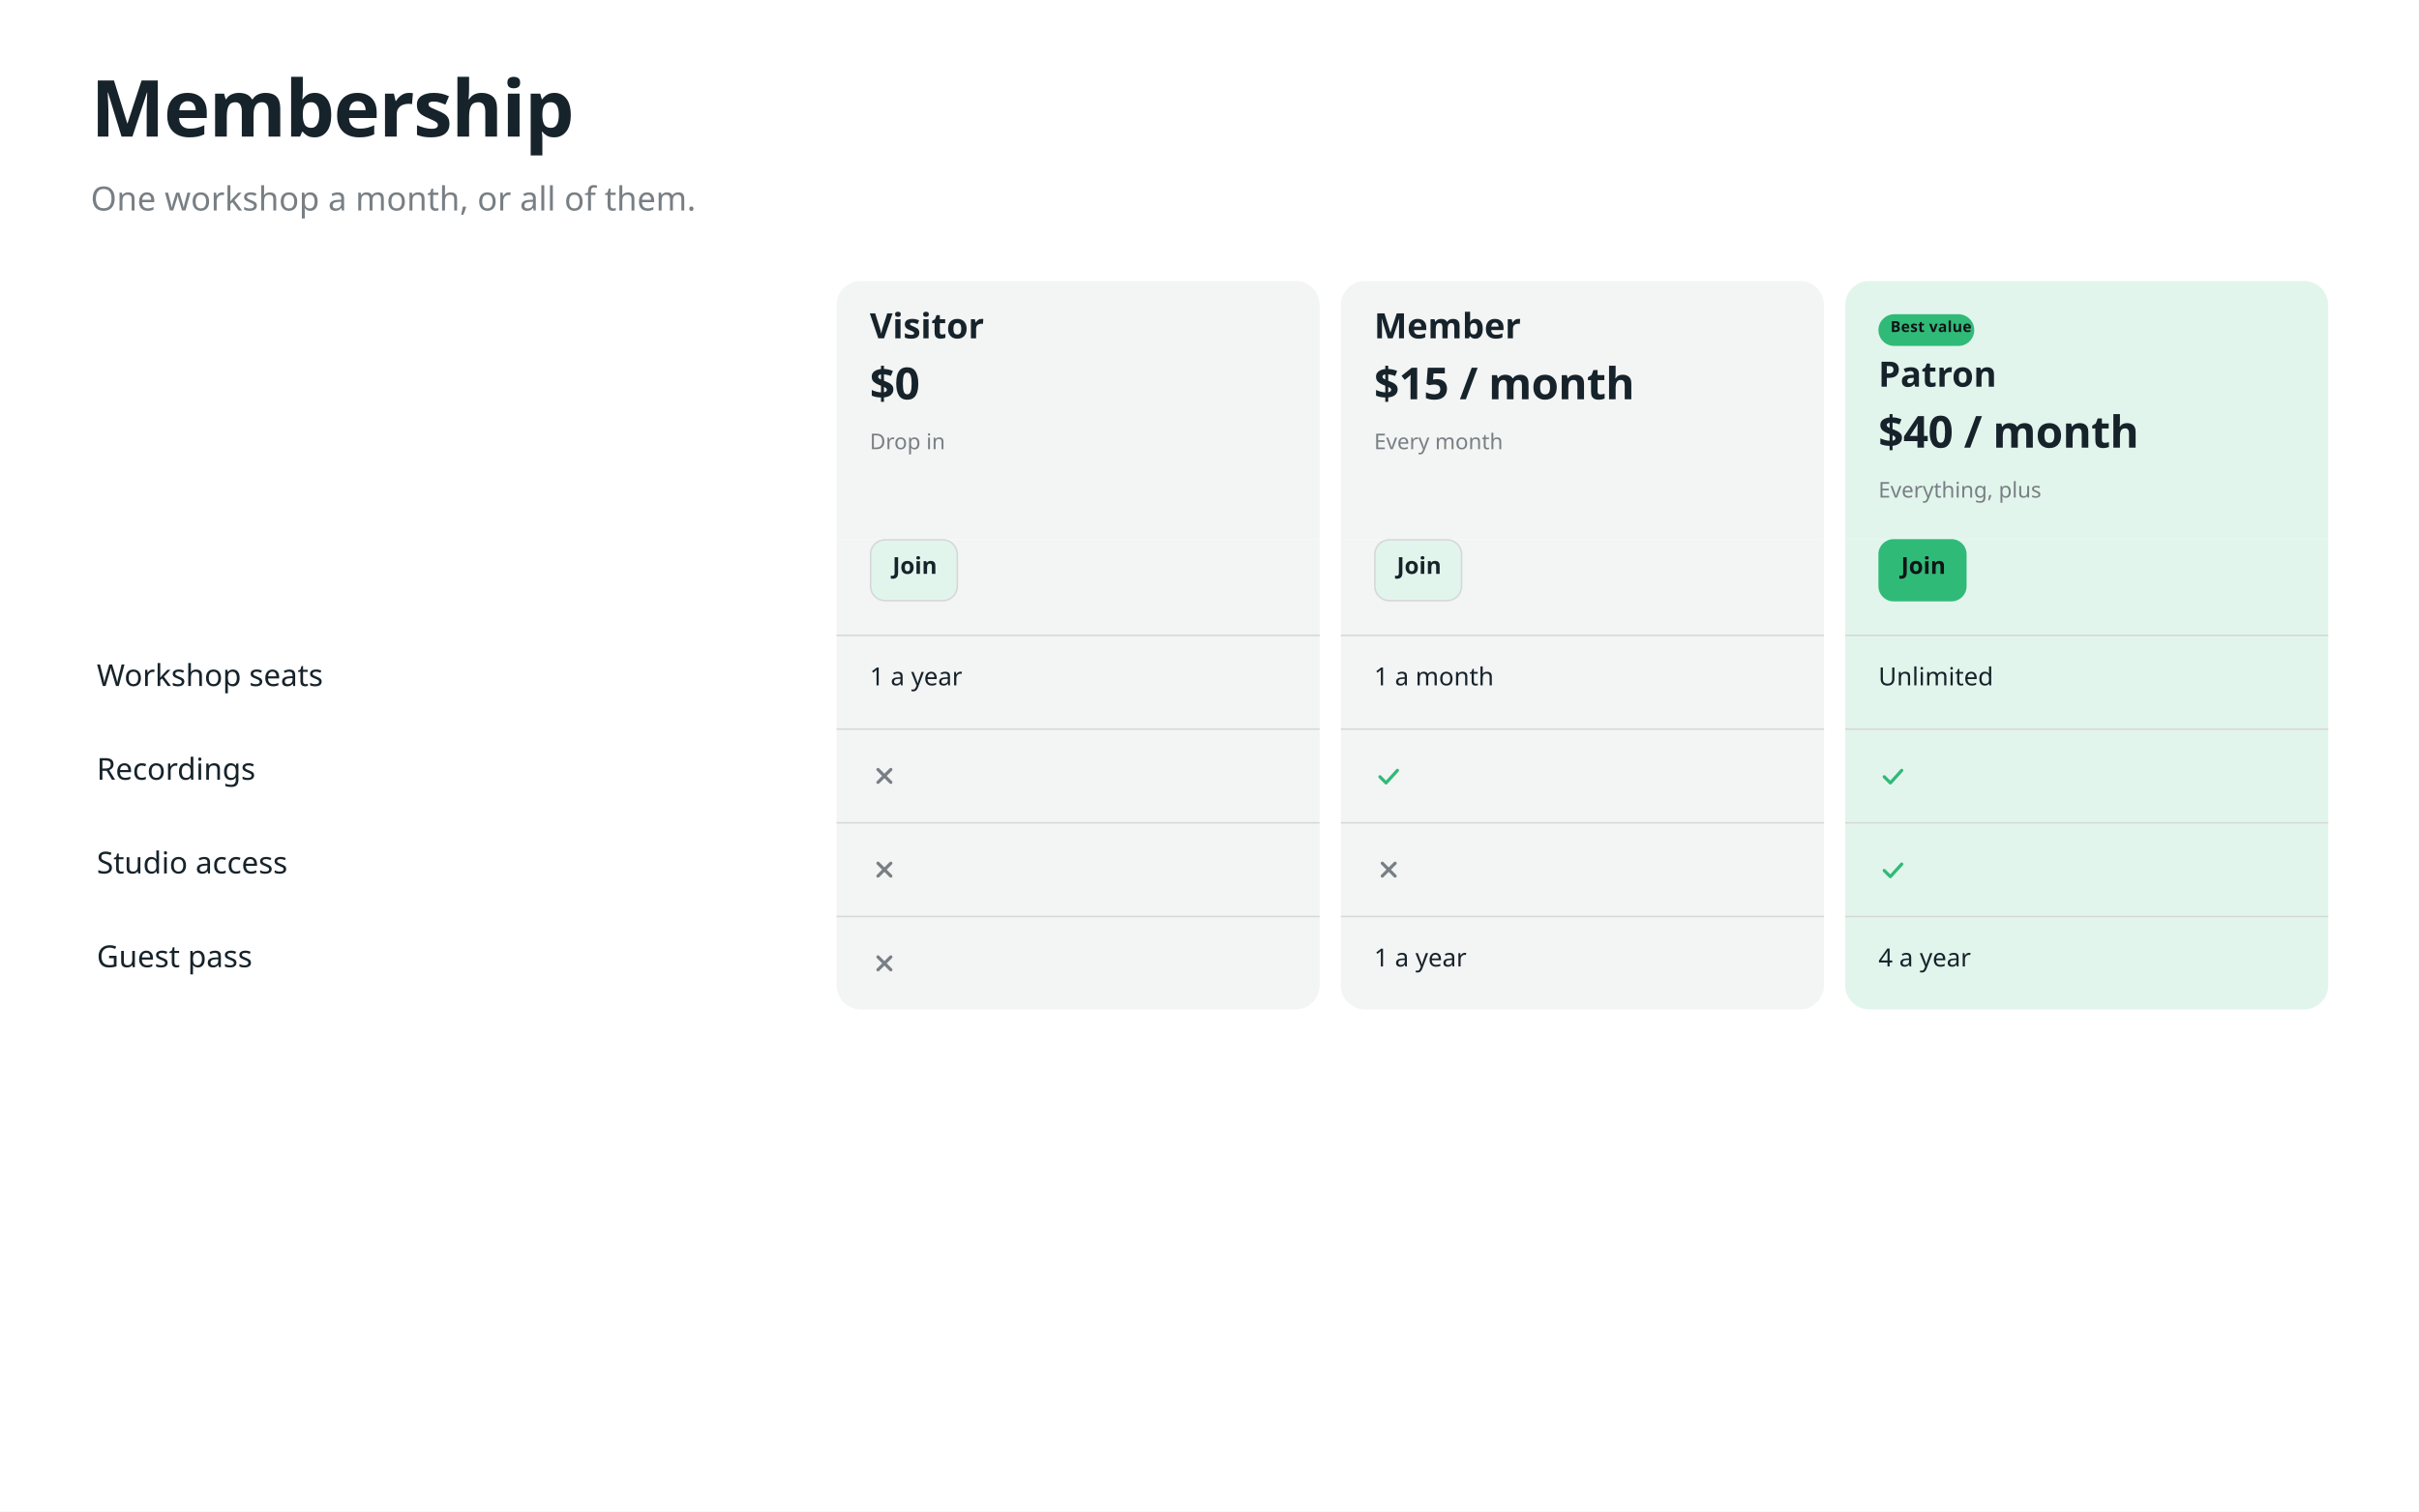
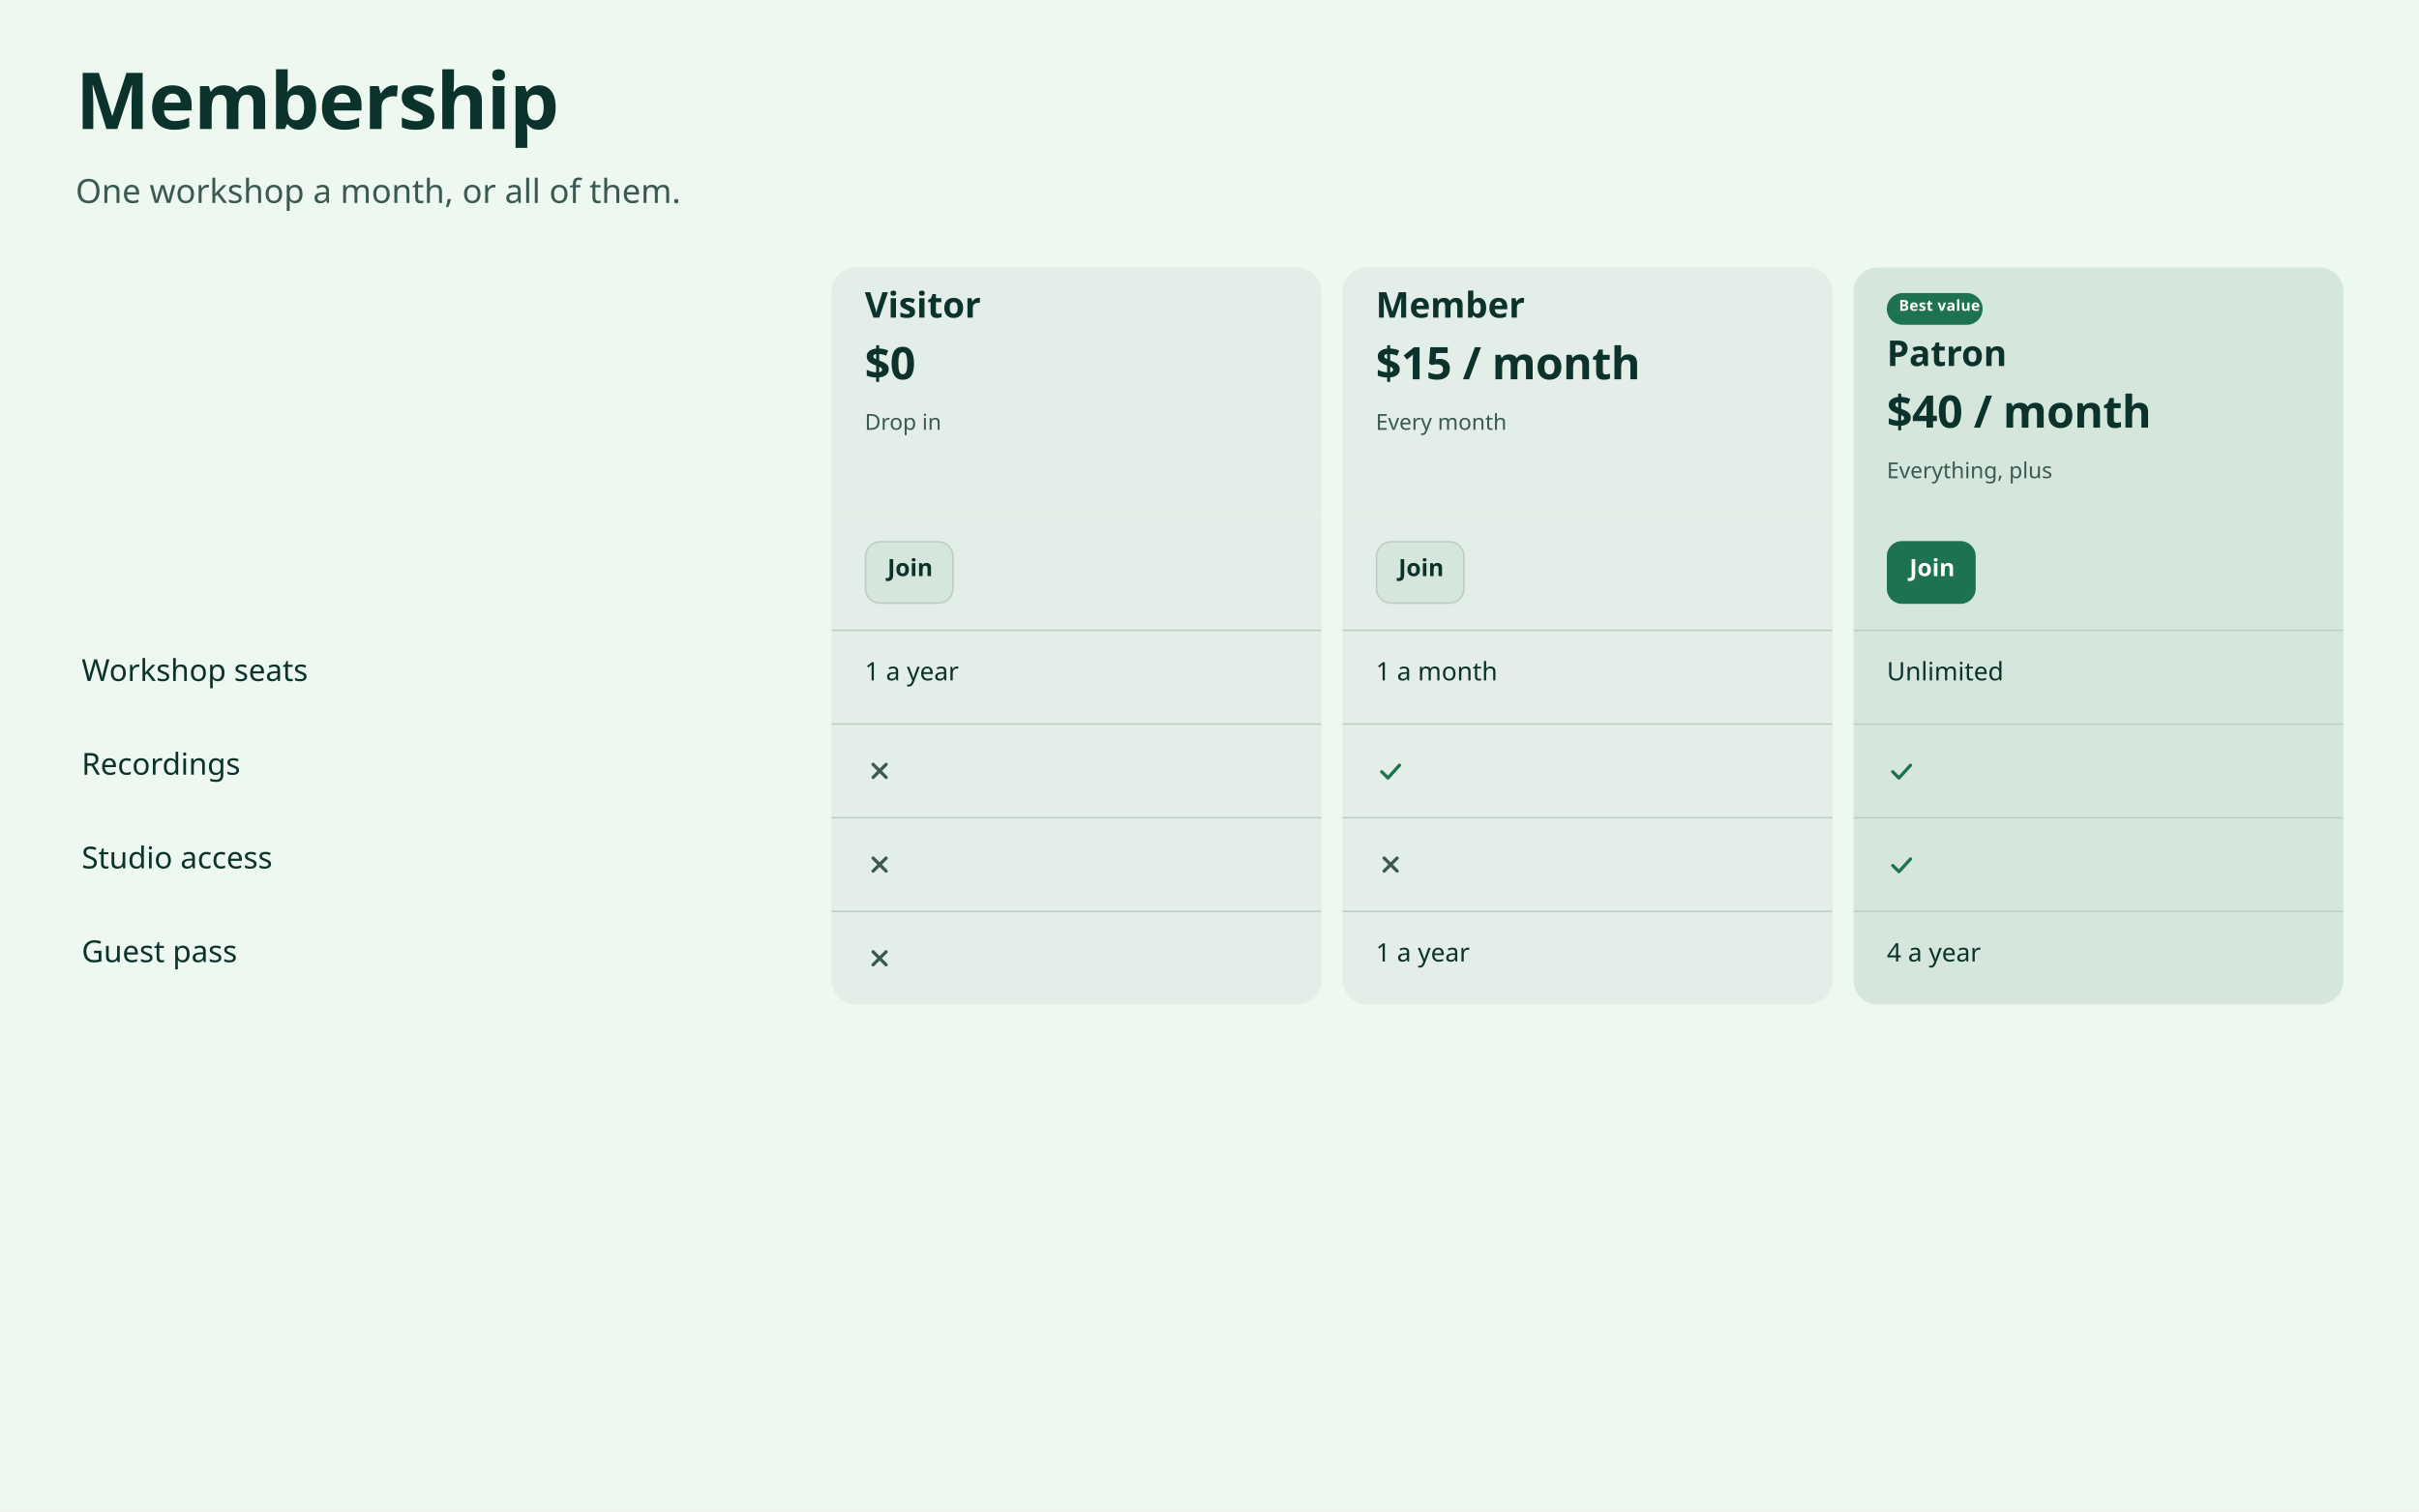
<svg xmlns="http://www.w3.org/2000/svg" width="1600" height="1000" viewBox="0 0 1600 1000">
-   <path fill="#fff" d="M0 0h1600v1000H0z" />
-   <text x="60" y="50" fill="#17232b" dominant-baseline="text-before-edge" font-family="SUSE, ui-sans-serif, system-ui, sans-serif" font-size="52" font-weight="700" letter-spacing="-.78">Membership</text>
-   <text x="60" y="122.19" fill="#787f84" dominant-baseline="text-before-edge" font-family="SUSE, ui-sans-serif, system-ui, sans-serif" font-size="22" font-weight="400">One workshop a month, or all of them.</text>
-   <path fill="#f3f4f4" d="M569.33 185.88h287.54a16 16 0 0 1 16 16v154.8H553.34v-154.8a16 16 0 0 1 16-16" />
-   <text x="575.33" y="205.88" fill="#17232b" dominant-baseline="text-before-edge" font-family="SUSE, ui-sans-serif, system-ui, sans-serif" font-size="23.15" font-weight="700">Visitor</text>
-   <text x="575.33" y="241.48" fill="#17232b" dominant-baseline="text-before-edge" font-family="SUSE, ui-sans-serif, system-ui, sans-serif" font-size="29.21" font-weight="700" letter-spacing="-.29">$0</text>
-   <text x="575.33" y="286.06" fill="#787f84" dominant-baseline="text-before-edge" font-family="SUSE, ui-sans-serif, system-ui, sans-serif" font-size="14.33" font-weight="400">Drop in</text>
-   <path fill="#f3f4f4" d="M902.88 185.88h287.56a16 16 0 0 1 16 16v154.8H886.87v-154.8a16 16 0 0 1 16-16" />
-   <text x="908.88" y="205.88" fill="#17232b" dominant-baseline="text-before-edge" font-family="SUSE, ui-sans-serif, system-ui, sans-serif" font-size="23.15" font-weight="700">Member</text>
-   <text x="908.88" y="241.48" fill="#17232b" dominant-baseline="text-before-edge" font-family="SUSE, ui-sans-serif, system-ui, sans-serif" font-size="29.21" font-weight="700" letter-spacing="-.29">$15 / month</text>
-   <text x="908.88" y="286.06" fill="#787f84" dominant-baseline="text-before-edge" font-family="SUSE, ui-sans-serif, system-ui, sans-serif" font-size="14.33" font-weight="400">Every month</text>
-   <path fill="#e2f5ec" d="M1236.44 185.88h287.54a16 16 0 0 1 16 16v154.8h-319.54v-154.8a16 16 0 0 1 16-16" />
-   <rect width="63.38" height="21" x="1242.44" y="207.88" fill="#30ba78" rx="10.5" ry="10.5" />
-   <text x="1250.44" y="211.88" fill="#111417" dominant-baseline="text-before-edge" font-family="SUSE, ui-sans-serif, system-ui, sans-serif" font-size="10" font-weight="600" letter-spacing=".2">Best value</text>
-   <text x="1242.44" y="237.88" fill="#17232b" dominant-baseline="text-before-edge" font-family="SUSE, ui-sans-serif, system-ui, sans-serif" font-size="23.15" font-weight="700">Patron</text>
-   <text x="1242.44" y="273.48" fill="#17232b" dominant-baseline="text-before-edge" font-family="SUSE, ui-sans-serif, system-ui, sans-serif" font-size="29.21" font-weight="700" letter-spacing="-.29">$40 / month</text>
-   <text x="1242.44" y="318.06" fill="#787f84" dominant-baseline="text-before-edge" font-family="SUSE, ui-sans-serif, system-ui, sans-serif" font-size="14.33" font-weight="400">Everything, plus</text>
-   <path fill="#f3f4f4" d="M553.33 356.69h319.55v63.16H553.33z" />
-   <rect width="58.33" height="41.16" x="575.33" y="356.69" fill="#e2f5ec" rx="10" ry="10" />
-   <rect width="57.33" height="40.16" x="575.83" y="357.19" fill="none" stroke="#d5d7d9" rx="9.5" ry="9.5" />
-   <text x="590.33" y="367.69" fill="#17232b" dominant-baseline="text-before-edge" font-family="SUSE, ui-sans-serif, system-ui, sans-serif" font-size="15.43" font-weight="600">Join</text>
-   <path fill="#f3f4f4" d="M886.88 356.69h319.56v63.16H886.88z" />
-   <rect width="58.33" height="41.16" x="908.88" y="356.69" fill="#e2f5ec" rx="10" ry="10" />
-   <rect width="57.33" height="40.16" x="909.38" y="357.19" fill="none" stroke="#d5d7d9" rx="9.5" ry="9.5" />
-   <text x="923.88" y="367.69" fill="#17232b" dominant-baseline="text-before-edge" font-family="SUSE, ui-sans-serif, system-ui, sans-serif" font-size="15.43" font-weight="600">Join</text>
-   <path fill="#e2f5ec" d="M1220.44 356.69h319.55v63.16h-319.55z" />
-   <rect width="58.33" height="41.16" x="1242.44" y="356.69" fill="#30ba78" rx="10" ry="10" />
-   <text x="1257.44" y="367.69" fill="#111417" dominant-baseline="text-before-edge" font-family="SUSE, ui-sans-serif, system-ui, sans-serif" font-size="15.43" font-weight="600">Join</text>
-   <text x="64" y="438.34" fill="#17232b" dominant-baseline="text-before-edge" font-family="SUSE, ui-sans-serif, system-ui, sans-serif" font-size="20" font-weight="400">Workshop seats</text>
-   <path fill="#f3f4f4" d="M553.33 419.84h319.55v62H553.33z" />
-   <path fill="#d5d7d9" d="M553.33 419.84h319.55v1H553.33z" />
-   <text x="575.33" y="440.59" fill="#17232b" dominant-baseline="text-before-edge" font-family="SUSE, ui-sans-serif, system-ui, sans-serif" font-size="16.53" font-weight="400">1 a year</text>
-   <path fill="#f3f4f4" d="M886.88 419.84h319.56v62H886.88z" />
-   <path fill="#d5d7d9" d="M886.88 419.84h319.56v1H886.88z" />
-   <text x="908.88" y="440.59" fill="#17232b" dominant-baseline="text-before-edge" font-family="SUSE, ui-sans-serif, system-ui, sans-serif" font-size="16.53" font-weight="400">1 a month</text>
-   <path fill="#e2f5ec" d="M1220.44 419.84h319.55v62h-319.55z" />
-   <path fill="#d5d7d9" d="M1220.44 419.84h319.55v1h-319.55z" />
-   <text x="1242.44" y="440.59" fill="#17232b" dominant-baseline="text-before-edge" font-family="SUSE, ui-sans-serif, system-ui, sans-serif" font-size="16.53" font-weight="400">Unlimited</text>
-   <text x="64" y="500.34" fill="#17232b" dominant-baseline="text-before-edge" font-family="SUSE, ui-sans-serif, system-ui, sans-serif" font-size="20" font-weight="400">Recordings</text>
-   <path fill="#f3f4f4" d="M553.33 481.84h319.55v62H553.33z" />
-   <path fill="#d5d7d9" d="M553.33 481.84h319.55v1H553.33z" />
-   <svg width="19.28" height="19.28" x="575.33" y="503.7" fill="none" stroke="#787f84" stroke-linecap="round" stroke-linejoin="round" stroke-width="2.2" aria-label="Not included" class="pt-glyph" color="#17232b" viewBox="0 0 20 20">
-     <path d="m5.6 5.6 8.8 8.8m0-8.8-8.8 8.8" style="fill:none;stroke:#787f84;stroke-width:2.2px;stroke-linecap:round;stroke-linejoin:round" />
+   <path fill="#edf8f1" d="M0 0h1600v1000H0z" />
+   <text x="50" y="45" fill="#0c322c" dominant-baseline="text-before-edge" font-family="SUSE, ui-sans-serif, system-ui, sans-serif" font-size="52" font-weight="700" letter-spacing="-.78">Membership</text>
+   <text x="50" y="117.19" fill="#3b5952" dominant-baseline="text-before-edge" font-family="SUSE, ui-sans-serif, system-ui, sans-serif" font-size="22" font-weight="400">One workshop a month, or all of them.</text>
+   <path fill="#e2eee7" d="M566 176.88h292a16 16 0 0 1 16 16v148.09H550v-148.1a16 16 0 0 1 16-16" />
+   <text x="572" y="191.88" fill="#0c322c" dominant-baseline="text-before-edge" font-family="SUSE, ui-sans-serif, system-ui, sans-serif" font-size="23.52" font-weight="700">Visitor</text>
+   <text x="572" y="227.91" fill="#0c322c" dominant-baseline="text-before-edge" font-family="SUSE, ui-sans-serif, system-ui, sans-serif" font-size="29.68" font-weight="700" letter-spacing="-.3">$0</text>
+   <text x="572" y="273.05" fill="#3b5952" dominant-baseline="text-before-edge" font-family="SUSE, ui-sans-serif, system-ui, sans-serif" font-size="14.56" font-weight="400">Drop in</text>
+   <path fill="#e2eee7" d="M904 176.88h292a16 16 0 0 1 16 16v148.09H888v-148.1a16 16 0 0 1 16-16" />
+   <text x="910" y="191.88" fill="#0c322c" dominant-baseline="text-before-edge" font-family="SUSE, ui-sans-serif, system-ui, sans-serif" font-size="23.52" font-weight="700">Member</text>
+   <text x="910" y="227.91" fill="#0c322c" dominant-baseline="text-before-edge" font-family="SUSE, ui-sans-serif, system-ui, sans-serif" font-size="29.68" font-weight="700" letter-spacing="-.3">$15 / month</text>
+   <text x="910" y="273.05" fill="#3b5952" dominant-baseline="text-before-edge" font-family="SUSE, ui-sans-serif, system-ui, sans-serif" font-size="14.56" font-weight="400">Every month</text>
+   <path fill="#d5e7dc" d="M1242 176.88h292a16 16 0 0 1 16 16v148.09h-324v-148.1a16 16 0 0 1 16-16" />
+   <rect width="63.38" height="21" x="1248" y="193.88" fill="#1d7251" rx="10.5" ry="10.5" />
+   <text x="1256" y="197.88" fill="#fff" dominant-baseline="text-before-edge" font-family="SUSE, ui-sans-serif, system-ui, sans-serif" font-size="10" font-weight="600" letter-spacing=".2">Best value</text>
+   <text x="1248" y="223.88" fill="#0c322c" dominant-baseline="text-before-edge" font-family="SUSE, ui-sans-serif, system-ui, sans-serif" font-size="23.52" font-weight="700">Patron</text>
+   <text x="1248" y="259.91" fill="#0c322c" dominant-baseline="text-before-edge" font-family="SUSE, ui-sans-serif, system-ui, sans-serif" font-size="29.68" font-weight="700" letter-spacing="-.3">$40 / month</text>
+   <text x="1248" y="305.05" fill="#3b5952" dominant-baseline="text-before-edge" font-family="SUSE, ui-sans-serif, system-ui, sans-serif" font-size="14.56" font-weight="400">Everything, plus</text>
+   <path fill="#e2eee7" d="M550 340.97h324v75.53H550z" />
+   <rect width="58.78" height="41.53" x="572" y="357.97" fill="#d5e7dc" rx="10" ry="10" />
+   <rect width="57.78" height="40.53" x="572.5" y="358.47" fill="none" stroke="#bccdc6" rx="9.5" ry="9.5" />
+   <text x="587" y="368.97" fill="#0c322c" dominant-baseline="text-before-edge" font-family="SUSE, ui-sans-serif, system-ui, sans-serif" font-size="15.68" font-weight="600">Join</text>
+   <path fill="#e2eee7" d="M888 340.97h324v75.53H888z" />
+   <rect width="58.78" height="41.53" x="910" y="357.97" fill="#d5e7dc" rx="10" ry="10" />
+   <rect width="57.78" height="40.53" x="910.5" y="358.47" fill="none" stroke="#bccdc6" rx="9.5" ry="9.5" />
+   <text x="925" y="368.97" fill="#0c322c" dominant-baseline="text-before-edge" font-family="SUSE, ui-sans-serif, system-ui, sans-serif" font-size="15.68" font-weight="600">Join</text>
+   <path fill="#d5e7dc" d="M1226 340.97h324v75.53h-324z" />
+   <rect width="58.78" height="41.53" x="1248" y="357.97" fill="#1d7251" rx="10" ry="10" />
+   <text x="1263" y="368.97" fill="#fff" dominant-baseline="text-before-edge" font-family="SUSE, ui-sans-serif, system-ui, sans-serif" font-size="15.68" font-weight="600">Join</text>
+   <text x="54" y="435" fill="#0c322c" dominant-baseline="text-before-edge" font-family="SUSE, ui-sans-serif, system-ui, sans-serif" font-size="20" font-weight="400">Workshop seats</text>
+   <path fill="#e2eee7" d="M550 416.5h324v62H550z" />
+   <path fill="#bccdc6" d="M550 416.5h324v1H550z" />
+   <text x="572" y="437.08" fill="#0c322c" dominant-baseline="text-before-edge" font-family="SUSE, ui-sans-serif, system-ui, sans-serif" font-size="16.8" font-weight="400">1 a year</text>
+   <path fill="#e2eee7" d="M888 416.5h324v62H888z" />
+   <path fill="#bccdc6" d="M888 416.5h324v1H888z" />
+   <text x="910" y="437.08" fill="#0c322c" dominant-baseline="text-before-edge" font-family="SUSE, ui-sans-serif, system-ui, sans-serif" font-size="16.8" font-weight="400">1 a month</text>
+   <path fill="#d5e7dc" d="M1226 416.5h324v62h-324z" />
+   <path fill="#bccdc6" d="M1226 416.5h324v1h-324z" />
+   <text x="1248" y="437.08" fill="#0c322c" dominant-baseline="text-before-edge" font-family="SUSE, ui-sans-serif, system-ui, sans-serif" font-size="16.8" font-weight="400">Unlimited</text>
+   <text x="54" y="497" fill="#0c322c" dominant-baseline="text-before-edge" font-family="SUSE, ui-sans-serif, system-ui, sans-serif" font-size="20" font-weight="400">Recordings</text>
+   <path fill="#e2eee7" d="M550 478.5h324v62H550z" />
+   <path fill="#bccdc6" d="M550 478.5h324v1H550z" />
+   <svg width="19.59" height="19.59" x="572" y="500.2" fill="none" stroke="#3b5952" stroke-linecap="round" stroke-linejoin="round" stroke-width="2.2" aria-label="Not included" class="pt-glyph" color="#0c322c" viewBox="0 0 20 20">
+     <path d="m5.6 5.6 8.8 8.8m0-8.8-8.8 8.8" style="fill:none;stroke:#3b5952;stroke-width:2.2px;stroke-linecap:round;stroke-linejoin:round" />
  </svg>
-   <path fill="#f3f4f4" d="M886.88 481.84h319.56v62H886.88z" />
-   <path fill="#d5d7d9" d="M886.88 481.84h319.56v1H886.88z" />
-   <svg width="19.28" height="19.28" x="908.88" y="503.7" fill="none" stroke="#30ba78" stroke-linecap="round" stroke-linejoin="round" stroke-width="2.2" aria-label="Included" class="pt-glyph" color="#17232b" viewBox="0 0 20 20">
-     <path d="m4 10.6 4.2 4.2L16 6.2" style="fill:none;stroke:#30ba78;stroke-width:2.2px;stroke-linecap:round;stroke-linejoin:round" />
+   <path fill="#e2eee7" d="M888 478.5h324v62H888z" />
+   <path fill="#bccdc6" d="M888 478.5h324v1H888z" />
+   <svg width="19.59" height="19.59" x="910" y="500.2" fill="none" stroke="#1d7251" stroke-linecap="round" stroke-linejoin="round" stroke-width="2.2" aria-label="Included" class="pt-glyph" color="#0c322c" viewBox="0 0 20 20">
+     <path d="m4 10.6 4.2 4.2L16 6.2" style="fill:none;stroke:#1d7251;stroke-width:2.2px;stroke-linecap:round;stroke-linejoin:round" />
  </svg>
-   <path fill="#e2f5ec" d="M1220.44 481.84h319.55v62h-319.55z" />
-   <path fill="#d5d7d9" d="M1220.44 481.84h319.55v1h-319.55z" />
-   <svg width="19.28" height="19.28" x="1242.44" y="503.7" fill="none" stroke="#30ba78" stroke-linecap="round" stroke-linejoin="round" stroke-width="2.2" aria-label="Included" class="pt-glyph" color="#17232b" viewBox="0 0 20 20">
-     <path d="m4 10.6 4.2 4.2L16 6.2" style="fill:none;stroke:#30ba78;stroke-width:2.2px;stroke-linecap:round;stroke-linejoin:round" />
+   <path fill="#d5e7dc" d="M1226 478.5h324v62h-324z" />
+   <path fill="#bccdc6" d="M1226 478.5h324v1h-324z" />
+   <svg width="19.59" height="19.59" x="1248" y="500.2" fill="none" stroke="#1d7251" stroke-linecap="round" stroke-linejoin="round" stroke-width="2.2" aria-label="Included" class="pt-glyph" color="#0c322c" viewBox="0 0 20 20">
+     <path d="m4 10.6 4.2 4.2L16 6.2" style="fill:none;stroke:#1d7251;stroke-width:2.2px;stroke-linecap:round;stroke-linejoin:round" />
  </svg>
-   <text x="64" y="562.34" fill="#17232b" dominant-baseline="text-before-edge" font-family="SUSE, ui-sans-serif, system-ui, sans-serif" font-size="20" font-weight="400">Studio access</text>
-   <path fill="#f3f4f4" d="M553.33 543.84h319.55v62H553.33z" />
-   <path fill="#d5d7d9" d="M553.33 543.84h319.55v1H553.33z" />
-   <svg width="19.28" height="19.28" x="575.33" y="565.7" fill="none" stroke="#787f84" stroke-linecap="round" stroke-linejoin="round" stroke-width="2.2" aria-label="Not included" class="pt-glyph" color="#17232b" viewBox="0 0 20 20">
-     <path d="m5.6 5.6 8.8 8.8m0-8.8-8.8 8.8" style="fill:none;stroke:#787f84;stroke-width:2.2px;stroke-linecap:round;stroke-linejoin:round" />
+   <text x="54" y="559" fill="#0c322c" dominant-baseline="text-before-edge" font-family="SUSE, ui-sans-serif, system-ui, sans-serif" font-size="20" font-weight="400">Studio access</text>
+   <path fill="#e2eee7" d="M550 540.5h324v62H550z" />
+   <path fill="#bccdc6" d="M550 540.5h324v1H550z" />
+   <svg width="19.59" height="19.59" x="572" y="562.2" fill="none" stroke="#3b5952" stroke-linecap="round" stroke-linejoin="round" stroke-width="2.2" aria-label="Not included" class="pt-glyph" color="#0c322c" viewBox="0 0 20 20">
+     <path d="m5.6 5.6 8.8 8.8m0-8.8-8.8 8.8" style="fill:none;stroke:#3b5952;stroke-width:2.2px;stroke-linecap:round;stroke-linejoin:round" />
  </svg>
-   <path fill="#f3f4f4" d="M886.88 543.84h319.56v62H886.88z" />
-   <path fill="#d5d7d9" d="M886.88 543.84h319.56v1H886.88z" />
-   <svg width="19.28" height="19.28" x="908.88" y="565.7" fill="none" stroke="#787f84" stroke-linecap="round" stroke-linejoin="round" stroke-width="2.2" aria-label="Not included" class="pt-glyph" color="#17232b" viewBox="0 0 20 20">
-     <path d="m5.6 5.6 8.8 8.8m0-8.8-8.8 8.8" style="fill:none;stroke:#787f84;stroke-width:2.2px;stroke-linecap:round;stroke-linejoin:round" />
+   <path fill="#e2eee7" d="M888 540.5h324v62H888z" />
+   <path fill="#bccdc6" d="M888 540.5h324v1H888z" />
+   <svg width="19.59" height="19.59" x="910" y="562.2" fill="none" stroke="#3b5952" stroke-linecap="round" stroke-linejoin="round" stroke-width="2.2" aria-label="Not included" class="pt-glyph" color="#0c322c" viewBox="0 0 20 20">
+     <path d="m5.6 5.6 8.8 8.8m0-8.8-8.8 8.8" style="fill:none;stroke:#3b5952;stroke-width:2.2px;stroke-linecap:round;stroke-linejoin:round" />
  </svg>
-   <path fill="#e2f5ec" d="M1220.44 543.84h319.55v62h-319.55z" />
-   <path fill="#d5d7d9" d="M1220.44 543.84h319.55v1h-319.55z" />
-   <svg width="19.28" height="19.28" x="1242.44" y="565.7" fill="none" stroke="#30ba78" stroke-linecap="round" stroke-linejoin="round" stroke-width="2.2" aria-label="Included" class="pt-glyph" color="#17232b" viewBox="0 0 20 20">
-     <path d="m4 10.6 4.2 4.2L16 6.2" style="fill:none;stroke:#30ba78;stroke-width:2.2px;stroke-linecap:round;stroke-linejoin:round" />
+   <path fill="#d5e7dc" d="M1226 540.5h324v62h-324z" />
+   <path fill="#bccdc6" d="M1226 540.5h324v1h-324z" />
+   <svg width="19.59" height="19.59" x="1248" y="562.2" fill="none" stroke="#1d7251" stroke-linecap="round" stroke-linejoin="round" stroke-width="2.2" aria-label="Included" class="pt-glyph" color="#0c322c" viewBox="0 0 20 20">
+     <path d="m4 10.6 4.2 4.2L16 6.2" style="fill:none;stroke:#1d7251;stroke-width:2.2px;stroke-linecap:round;stroke-linejoin:round" />
  </svg>
-   <text x="64" y="624.34" fill="#17232b" dominant-baseline="text-before-edge" font-family="SUSE, ui-sans-serif, system-ui, sans-serif" font-size="20" font-weight="400">Guest pass</text>
-   <path fill="#f3f4f4" d="M553.33 605.84h319.54v46a16 16 0 0 1-16 16H569.34a16 16 0 0 1-16-16z" />
-   <path fill="#d5d7d9" d="M553.33 605.84h319.55v1H553.33z" />
-   <svg width="19.28" height="19.28" x="575.33" y="627.7" fill="none" stroke="#787f84" stroke-linecap="round" stroke-linejoin="round" stroke-width="2.2" aria-label="Not included" class="pt-glyph" color="#17232b" viewBox="0 0 20 20">
-     <path d="m5.6 5.6 8.8 8.8m0-8.8-8.8 8.8" style="fill:none;stroke:#787f84;stroke-width:2.2px;stroke-linecap:round;stroke-linejoin:round" />
+   <text x="54" y="621" fill="#0c322c" dominant-baseline="text-before-edge" font-family="SUSE, ui-sans-serif, system-ui, sans-serif" font-size="20" font-weight="400">Guest pass</text>
+   <path fill="#e2eee7" d="M550 602.5h324v46a16 16 0 0 1-16 16H566a16 16 0 0 1-16-16z" />
+   <path fill="#bccdc6" fill-rule="evenodd" d="M550 602.5h324v46a16 16 0 0 1-16 16H566a16 16 0 0 1-16-16zm0 1h324v45a16 16 0 0 1-16 16H566a16 16 0 0 1-16-16z" />
+   <svg width="19.59" height="19.59" x="572" y="624.2" fill="none" stroke="#3b5952" stroke-linecap="round" stroke-linejoin="round" stroke-width="2.2" aria-label="Not included" class="pt-glyph" color="#0c322c" viewBox="0 0 20 20">
+     <path d="m5.6 5.6 8.8 8.8m0-8.8-8.8 8.8" style="fill:none;stroke:#3b5952;stroke-width:2.2px;stroke-linecap:round;stroke-linejoin:round" />
  </svg>
-   <path fill="#f3f4f4" d="M886.88 605.84h319.56v46a16 16 0 0 1-16 16H902.87a16 16 0 0 1-16-16z" />
-   <path fill="#d5d7d9" d="M886.88 605.84h319.56v1H886.88z" />
-   <text x="908.88" y="626.59" fill="#17232b" dominant-baseline="text-before-edge" font-family="SUSE, ui-sans-serif, system-ui, sans-serif" font-size="16.53" font-weight="400">1 a year</text>
-   <path fill="#e2f5ec" d="M1220.44 605.84h319.54v46a16 16 0 0 1-16 16h-287.54a16 16 0 0 1-16-16z" />
-   <path fill="#d5d7d9" d="M1220.44 605.84h319.55v1h-319.55z" />
-   <text x="1242.44" y="626.59" fill="#17232b" dominant-baseline="text-before-edge" font-family="SUSE, ui-sans-serif, system-ui, sans-serif" font-size="16.53" font-weight="400">4 a year</text>
+   <path fill="#e2eee7" d="M888 602.5h324v46a16 16 0 0 1-16 16H904a16 16 0 0 1-16-16z" />
+   <path fill="#bccdc6" fill-rule="evenodd" d="M888 602.5h324v46a16 16 0 0 1-16 16H904a16 16 0 0 1-16-16zm0 1h324v45a16 16 0 0 1-16 16H904a16 16 0 0 1-16-16z" />
+   <text x="910" y="623.08" fill="#0c322c" dominant-baseline="text-before-edge" font-family="SUSE, ui-sans-serif, system-ui, sans-serif" font-size="16.8" font-weight="400">1 a year</text>
+   <path fill="#d5e7dc" d="M1226 602.5h324v46a16 16 0 0 1-16 16h-292a16 16 0 0 1-16-16z" />
+   <path fill="#bccdc6" fill-rule="evenodd" d="M1226 602.5h324v46a16 16 0 0 1-16 16h-292a16 16 0 0 1-16-16zm0 1h324v45a16 16 0 0 1-16 16h-292a16 16 0 0 1-16-16z" />
+   <text x="1248" y="623.08" fill="#0c322c" dominant-baseline="text-before-edge" font-family="SUSE, ui-sans-serif, system-ui, sans-serif" font-size="16.8" font-weight="400">4 a year</text>
</svg>
